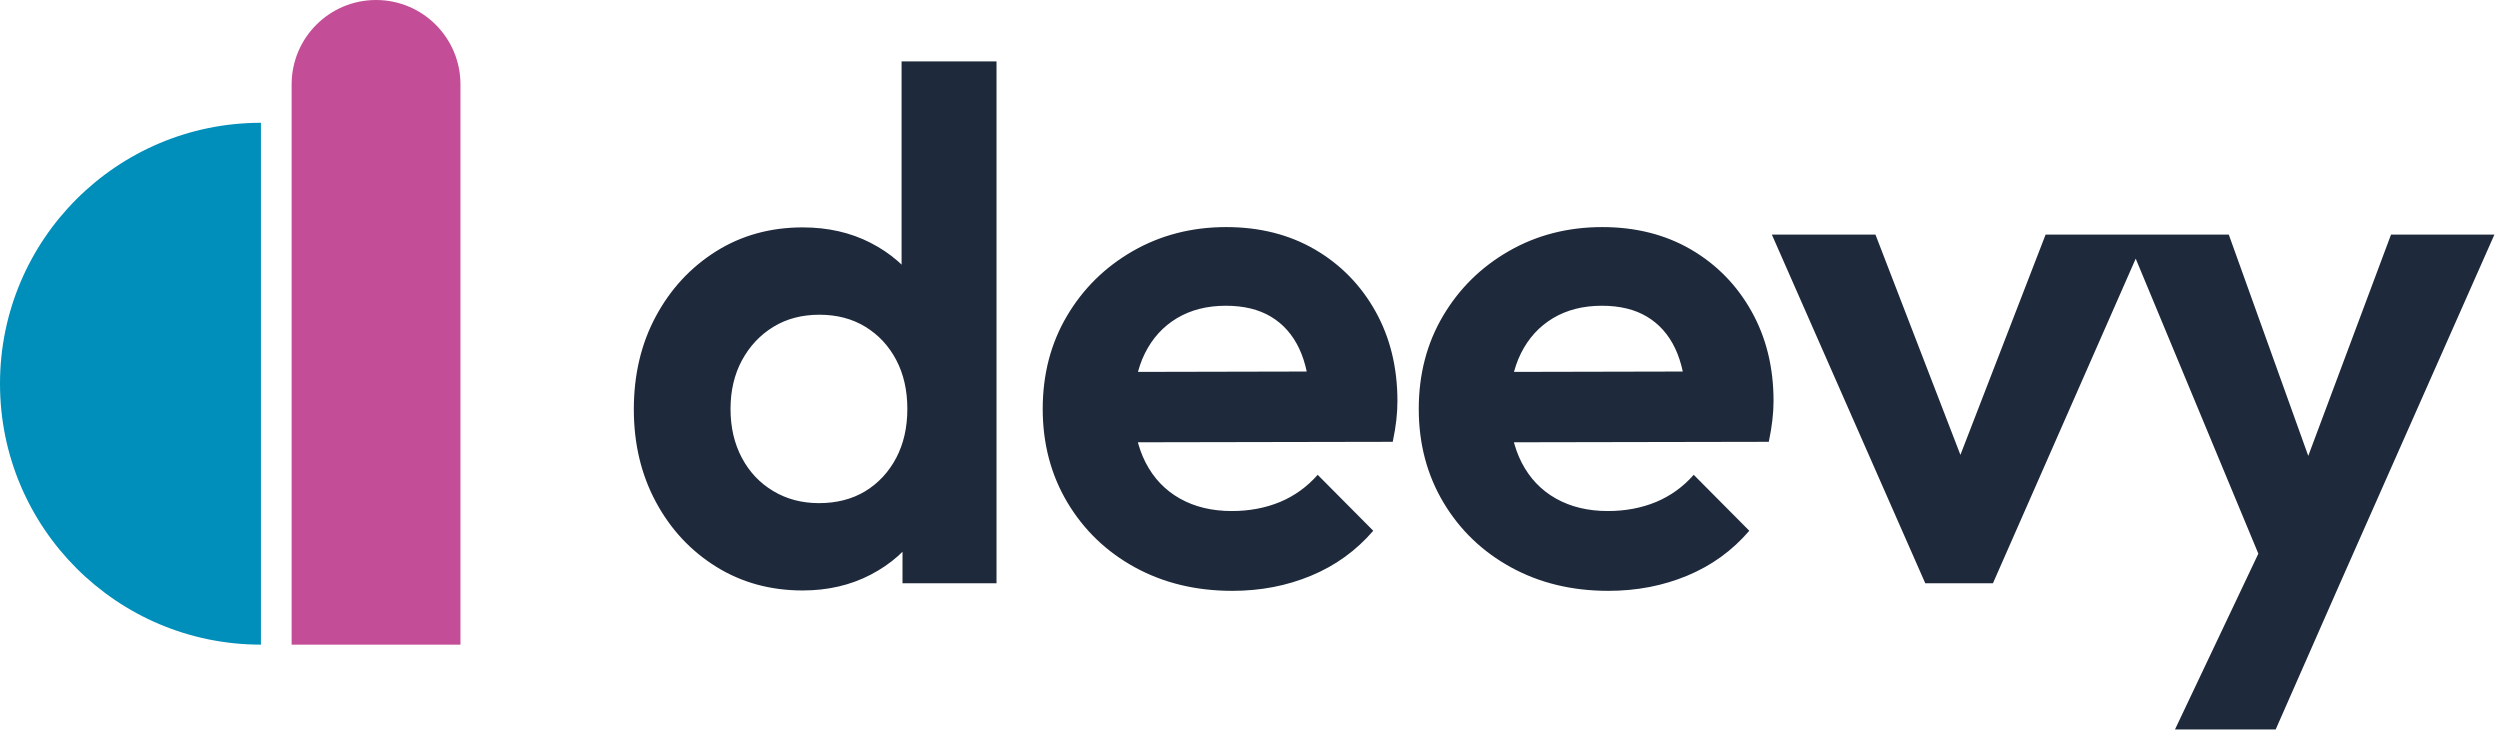
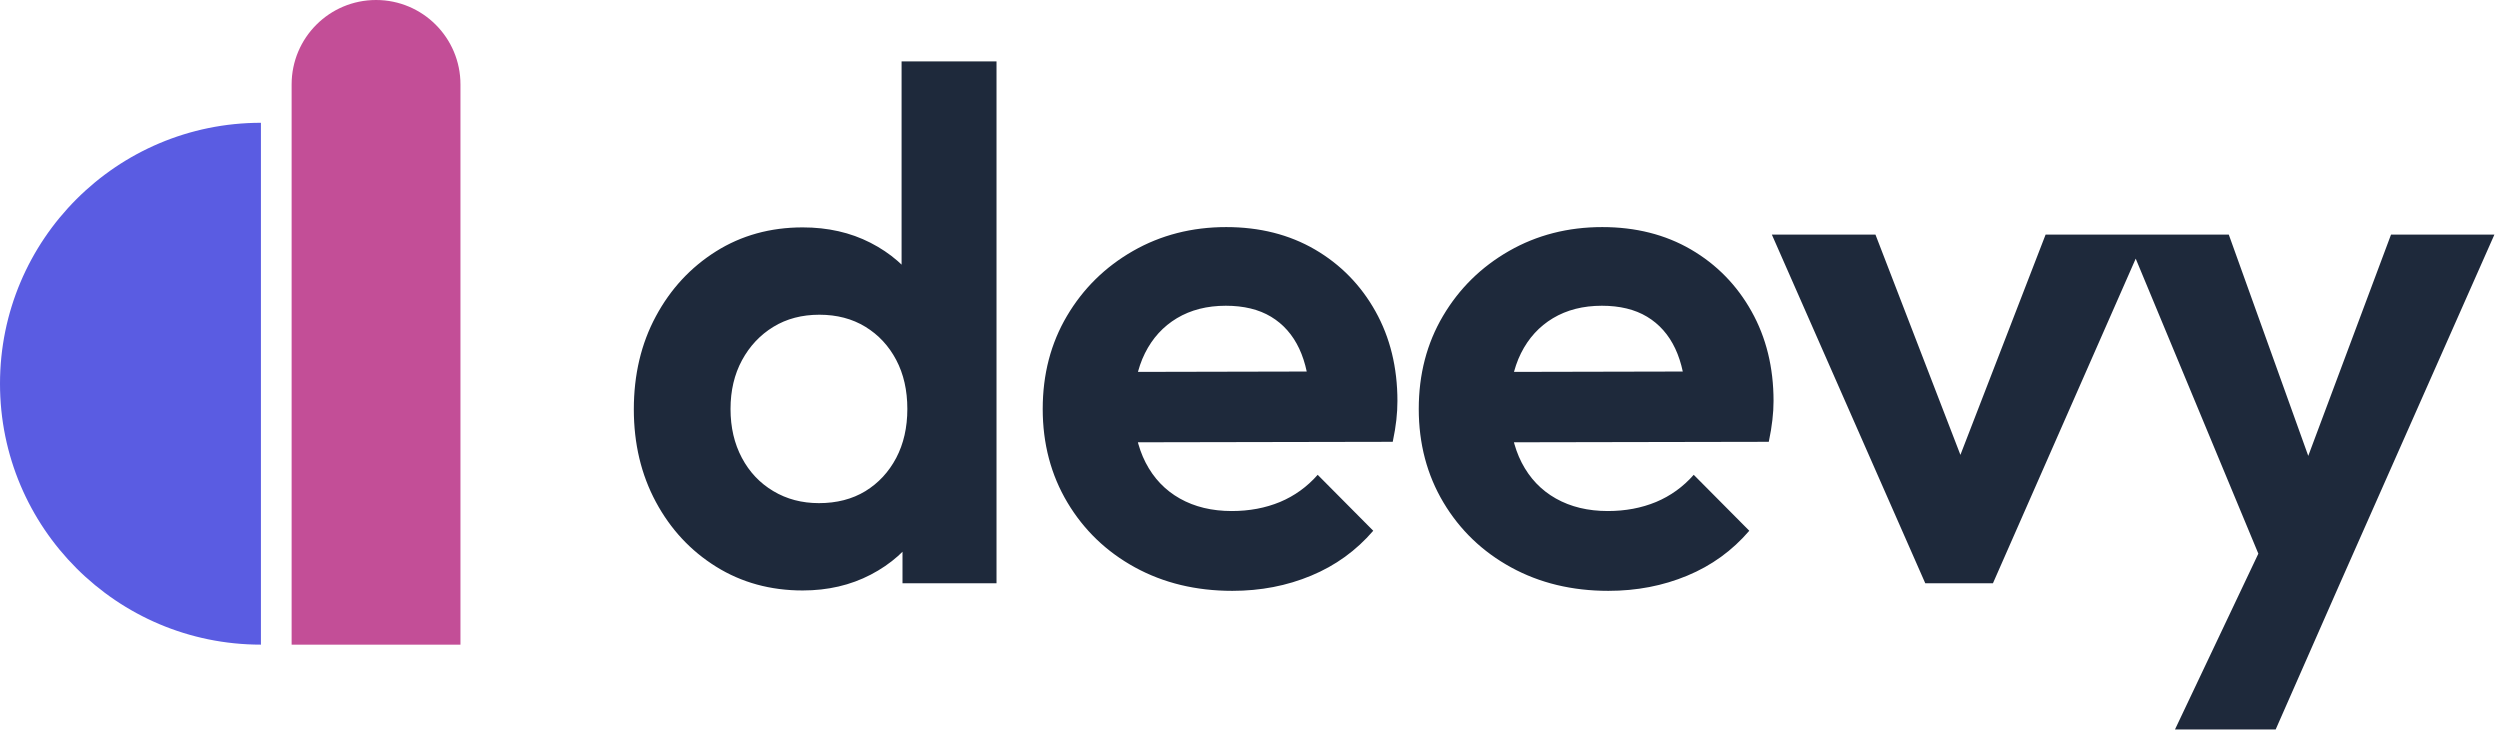
<svg xmlns="http://www.w3.org/2000/svg" viewBox="24 8 325.76 95.05" width="325.76" height="95.05" role="img" aria-label="deevy">
-   <path d="M58 24A34 34 0 0 0 58 92Z" fill="#008fba" />
+   <path d="M58 24A34 34 0 0 0 58 92Z" fill="#5a5ce2" />
  <path d="M62 92V19A11 11 0 0 1 84 19V92Z" fill="#c34e97" />
  <path transform="translate(104 84)" d="M24.59 0.94Q18.29 0.94 13.31 -2.16Q8.33 -5.26 5.46 -10.6Q2.59 -15.94 2.59 -22.66Q2.59 -29.45 5.46 -34.78Q8.32 -40.11 13.29 -43.24Q18.27 -46.37 24.59 -46.37Q29.51 -46.37 33.42 -44.37Q37.34 -42.37 39.75 -38.87Q42.16 -35.36 42.32 -30.9V-14.77Q42.16 -10.3 39.78 -6.74Q37.41 -3.17 33.46 -1.12Q29.51 0.94 24.59 0.94ZM26.71 -10.44Q30.19 -10.44 32.76 -12Q35.32 -13.57 36.78 -16.33Q38.23 -19.09 38.23 -22.71Q38.23 -26.36 36.78 -29.1Q35.33 -31.85 32.76 -33.42Q30.19 -34.99 26.77 -34.99Q23.35 -34.99 20.77 -33.41Q18.19 -31.83 16.69 -29.07Q15.19 -26.3 15.19 -22.71Q15.19 -19.12 16.67 -16.34Q18.14 -13.57 20.76 -12.01Q23.38 -10.44 26.71 -10.44ZM49.85 0H37.6V-12.2L39.57 -23.28L37.48 -34.26V-68H49.85ZM80.58 0.99Q73.48 0.99 67.89 -2.07Q62.31 -5.13 59.09 -10.52Q55.87 -15.92 55.87 -22.71Q55.87 -29.49 59.03 -34.83Q62.19 -40.18 67.64 -43.3Q73.08 -46.41 79.78 -46.41Q86.32 -46.41 91.34 -43.49Q96.36 -40.56 99.23 -35.43Q102.09 -30.31 102.09 -23.75Q102.09 -22.55 101.95 -21.28Q101.81 -20.01 101.48 -18.43L63.25 -18.36V-27.53L95.75 -27.6L90.71 -23.82Q90.57 -27.86 89.29 -30.58Q88.01 -33.29 85.62 -34.73Q83.24 -36.16 79.73 -36.16Q76.07 -36.16 73.36 -34.54Q70.66 -32.92 69.19 -29.97Q67.72 -27.02 67.72 -22.9Q67.72 -18.76 69.28 -15.72Q70.85 -12.67 73.74 -11.04Q76.63 -9.41 80.51 -9.41Q83.94 -9.41 86.79 -10.59Q89.63 -11.78 91.7 -14.13L98.94 -6.84Q95.6 -2.96 90.85 -0.99Q86.11 0.99 80.58 0.99ZM129.58 0.99Q122.48 0.99 116.9 -2.07Q111.31 -5.13 108.09 -10.52Q104.87 -15.92 104.87 -22.71Q104.87 -29.49 108.03 -34.83Q111.19 -40.18 116.64 -43.3Q122.08 -46.41 128.78 -46.41Q135.32 -46.41 140.34 -43.49Q145.36 -40.56 148.23 -35.43Q151.1 -30.31 151.1 -23.75Q151.1 -22.55 150.95 -21.28Q150.81 -20.01 150.48 -18.43L112.25 -18.36V-27.53L144.75 -27.6L139.72 -23.82Q139.57 -27.86 138.29 -30.58Q137.01 -33.29 134.62 -34.73Q132.24 -36.16 128.73 -36.16Q125.07 -36.16 122.36 -34.54Q119.66 -32.92 118.19 -29.97Q116.72 -27.02 116.72 -22.9Q116.72 -18.76 118.28 -15.72Q119.85 -12.67 122.74 -11.04Q125.63 -9.41 129.51 -9.41Q132.94 -9.41 135.79 -10.59Q138.63 -11.78 140.7 -14.13L147.94 -6.84Q144.61 -2.96 139.86 -0.99Q135.11 0.99 129.58 0.99ZM170.87 0 150.88 -45.43H164.38L178.82 -7.99H172.07L186.55 -45.43H199.67L179.69 0ZM216.02 0.35 196.99 -45.43H210.42L222.98 -10.46H218.48L231.56 -45.43H245.03L224.76 0.35ZM203.41 19.05 217.28 -10.2 224.76 0.35 216.53 19.05Z" fill="#1e293b" />
</svg>
